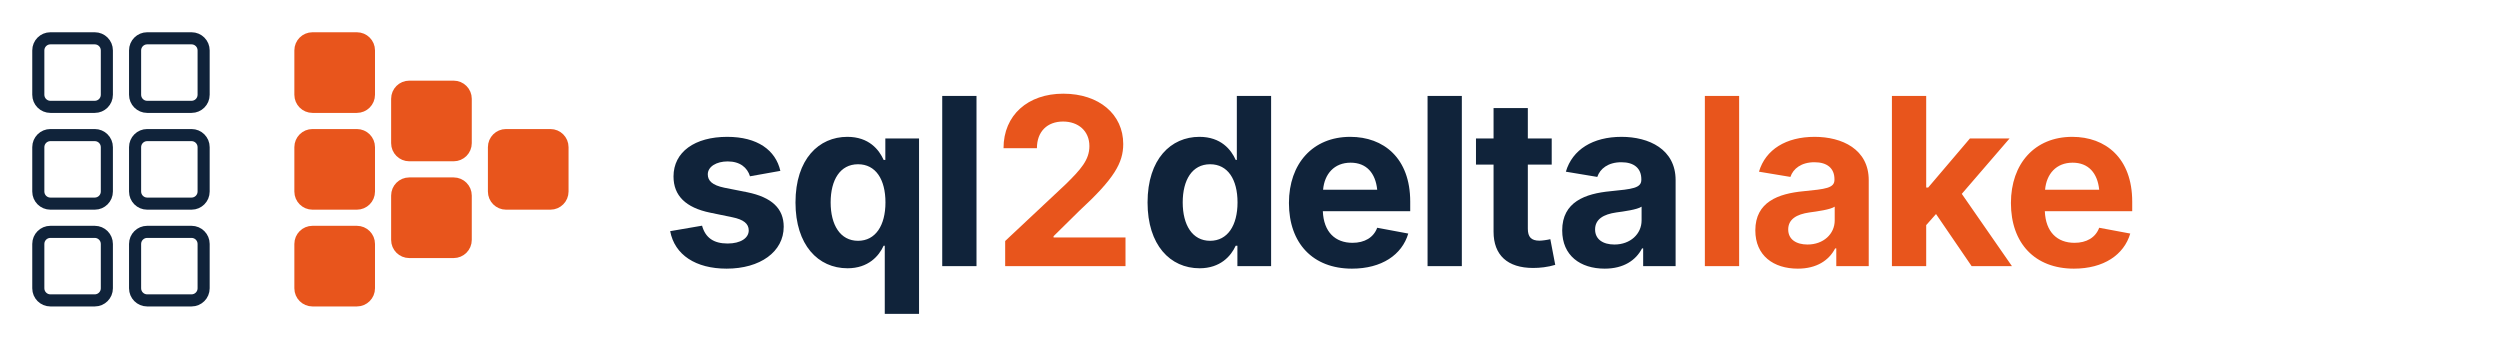
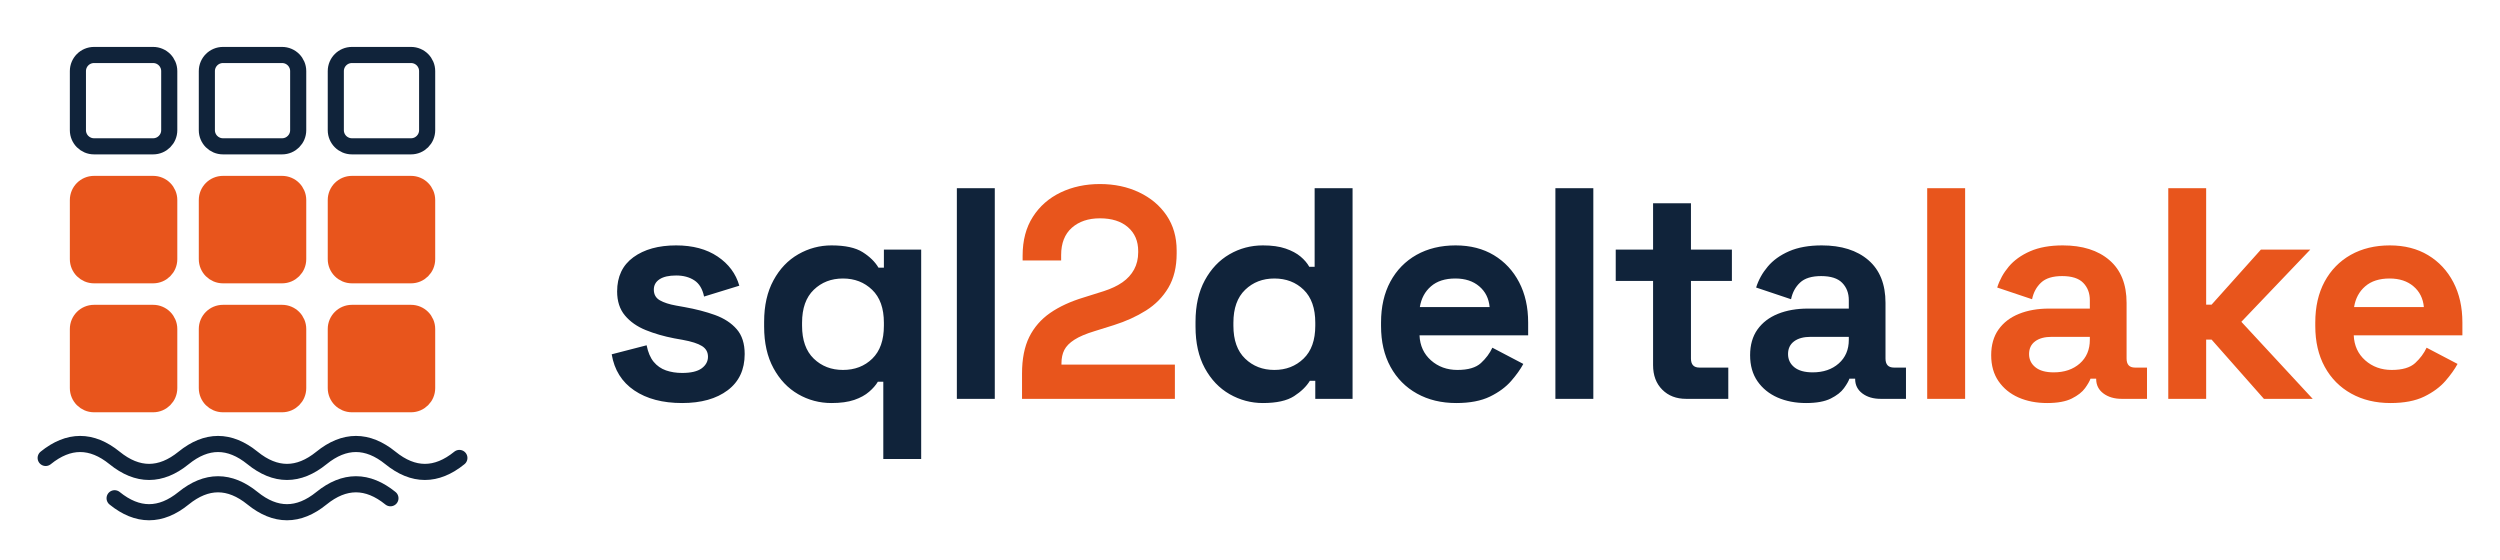
- <svg xmlns="http://www.w3.org/2000/svg" viewBox="26 38 620 84" width="620" height="84" role="img" aria-label="sql2deltalake">
-   <style>
- @keyframes in1{0%,15%{transform:translate(-48px,0);fill-opacity:0}55%,100%{transform:translate(0,0);fill-opacity:1}}
- @keyframes in2{0%,25%{transform:translate(-72px,0);fill-opacity:0}65%,100%{transform:translate(0,0);fill-opacity:1}}
- @keyframes in3{0%,35%{transform:translate(-96px,0);fill-opacity:0}75%,100%{transform:translate(0,0);fill-opacity:1}}
- .c1{animation:in1 3s cubic-bezier(.65,0,.25,1) infinite alternate}
- .c2{animation:in2 3s cubic-bezier(.65,0,.25,1) infinite alternate}
- .c3{animation:in3 3s cubic-bezier(.65,0,.25,1) infinite alternate}
- @media (prefers-reduced-motion:reduce){.c1,.c2,.c3{animation:none;fill-opacity:1}}
- </style>
+ <svg xmlns="http://www.w3.org/2000/svg" viewBox="-13 -8.5 465.3 103.6" width="465" height="104" role="img" aria-label="sql2deltalake">
+   <style>.h,.d,.lift,.wave,.wave2{transform-box:fill-box;transform-origin:50% 50%;animation:8s cubic-bezier(.65,0,.35,1) infinite both}
+ .h0{animation-name:h0}.h1{animation-name:h1}.h2{animation-name:h2}
+ .dl{animation-name:dl}.dr{animation-name:dr}.dc{animation-name:dc}
+ .lift{animation-name:lift;transform-box:view-box;transform-origin:0 0}
+ .wave{animation-name:wave}.wave2{animation-name:wave2}
+ @keyframes h0{0%,11%{transform:scale(1);opacity:1}19%,93%{transform:scale(0);opacity:0}100%{transform:scale(1);opacity:1}}
+ @keyframes h1{0%,13%{transform:scale(1);opacity:1}21%,95%{transform:scale(0);opacity:0}100%{transform:scale(1);opacity:1}}
+ @keyframes h2{0%,15%{transform:scale(1);opacity:1}23%,93%{transform:scale(0);opacity:0}100%{transform:scale(1);opacity:1}}
+ @keyframes dc{0%,19%{transform:translate(0,0)}32%,91%{transform:translate(0,-24px)}99%,100%{transform:translate(0,0)}}
+ @keyframes dl{0%,27%{transform:translate(0,0)}39%,88%{transform:translate(12px,0)}95%,100%{transform:translate(0,0)}}
+ @keyframes dr{0%,29%{transform:translate(0,0)}41%,88%{transform:translate(-12px,0)}95%,100%{transform:translate(0,0)}}
+ @keyframes lift{0%,21%{transform:translate(0,0)}39%,45%{transform:translate(0,-6px);animation-timing-function:cubic-bezier(.5,0,.9,.6)}51%{transform:translate(0,1.5px);animation-timing-function:cubic-bezier(.2,.6,.4,1)}56%,100%{transform:translate(0,0)}}
+ @keyframes wave{0%,50%{stroke-dasharray:0 100;stroke-dashoffset:-50;opacity:0}55%{opacity:1}62%,86%{stroke-dasharray:100 100;stroke-dashoffset:0;opacity:1}94%,100%{stroke-dasharray:100 100;stroke-dashoffset:0;opacity:0}}
+ @keyframes wave2{0%,54%{stroke-dasharray:0 100;stroke-dashoffset:-50;opacity:0}59%{opacity:.45}67%,86%{stroke-dasharray:100 100;stroke-dashoffset:0;opacity:.45}94%,100%{stroke-dasharray:100 100;stroke-dashoffset:0;opacity:0}}
+ @media (prefers-reduced-motion:reduce){
+ .h,.d,.lift,.wave,.wave2{animation:none}
+ .h{opacity:0}.wave2{opacity:.45}
+ .dc{transform:translate(0,-24px)}.dl{transform:translate(12px,0)}.dr{transform:translate(-12px,0)}
+ }</style>
  <g fill="none" stroke="#10233A" stroke-width="3">
-     <rect x="35.5" y="47.5" width="17" height="17" rx="3" />
-     <rect x="35.5" y="71.5" width="17" height="17" rx="3" />
-     <rect x="35.5" y="95.5" width="17" height="17" rx="3" />
-     <rect x="59.5" y="47.5" width="17" height="17" rx="3" />
-     <rect x="59.5" y="71.5" width="17" height="17" rx="3" />
-     <rect x="59.5" y="95.5" width="17" height="17" rx="3" />
+     <rect class="h h0" x="1.5" y="1.5" width="17" height="17" rx="3" />
+     <rect class="h h1" x="25.5" y="1.5" width="17" height="17" rx="3" />
+     <rect class="h h2" x="49.5" y="1.5" width="17" height="17" rx="3" />
  </g>
-   <g fill="#E8551C" stroke="#E8551C" stroke-width="3">
-     <rect class="c1" x="100.5" y="47.5" width="17" height="17" rx="3" />
-     <rect class="c1" x="100.5" y="71.5" width="17" height="17" rx="3" />
-     <rect class="c1" x="100.5" y="95.5" width="17" height="17" rx="3" />
-     <rect class="c2" x="124.5" y="59.5" width="17" height="17" rx="3" />
-     <rect class="c2" x="124.5" y="83.5" width="17" height="17" rx="3" />
-     <rect class="c3" x="148.5" y="71.5" width="17" height="17" rx="3" />
+   <g class="lift" fill="#E8551C" stroke="#E8551C" stroke-width="3">
+     <rect class="d dl" x="1.5" y="25.5" width="17" height="17" rx="3" />
+     <rect class="d dc" x="25.5" y="25.5" width="17" height="17" rx="3" />
+     <rect class="d dr" x="49.5" y="25.5" width="17" height="17" rx="3" />
+     <rect class="d" x="1.5" y="49.5" width="17" height="17" rx="3" />
+     <rect class="d" x="25.5" y="49.5" width="17" height="17" rx="3" />
+     <rect class="d" x="49.5" y="49.5" width="17" height="17" rx="3" />
  </g>
-   <text x="190" y="104" font-family="'Space Grotesk','Inter','Segoe UI',Helvetica,Arial,sans-serif" font-size="58" font-weight="700" letter-spacing="-1.5" fill="#10233A">sql<tspan fill="#E8551C">2</tspan>delta<tspan fill="#E8551C">lake</tspan>
-   </text>
+   <path class="wave" pathLength="100" d="M-4.5 76.5Q1.92 71.3 8.33 76.5Q14.75 81.7 21.17 76.5Q27.58 71.3 34 76.5Q40.42 81.7 46.83 76.5Q53.25 71.3 59.67 76.5Q66.08 81.7 72.5 76.5" fill="none" stroke="#10233A" stroke-width="3" stroke-linecap="round" stroke-linejoin="round" />
+   <path class="wave2" pathLength="100" d="M8.33 84Q14.75 89.2 21.17 84Q27.58 78.8 34 84Q40.42 89.2 46.83 84Q53.25 78.8 59.67 84" fill="none" stroke="#10233A" stroke-width="3" stroke-linecap="round" stroke-linejoin="round" />
+   <path fill="#10233A" d="M113.96 66.28Q108.52 66.28 105.05 63.93Q101.58 61.58 100.85 57.21L107.35 55.53Q107.74 57.49 108.66 58.61Q109.59 59.73 110.96 60.21Q112.33 60.68 113.96 60.68Q116.42 60.68 117.6 59.82Q118.77 58.95 118.77 57.66Q118.77 56.37 117.65 55.67Q116.53 54.97 114.07 54.52L112.5 54.24Q109.59 53.68 107.18 52.7Q104.77 51.72 103.32 49.99Q101.86 48.25 101.86 45.51Q101.86 41.36 104.88 39.15Q107.91 36.94 112.84 36.94Q117.48 36.94 120.56 39.01Q123.64 41.08 124.6 44.44L118.04 46.46Q117.6 44.33 116.22 43.44Q114.85 42.54 112.84 42.54Q110.82 42.54 109.76 43.24Q108.69 43.94 108.69 45.17Q108.69 46.52 109.81 47.16Q110.93 47.8 112.84 48.14L114.4 48.42Q117.54 48.98 120.09 49.9Q122.64 50.83 124.12 52.54Q125.6 54.24 125.6 57.16Q125.6 61.52 122.44 63.9Q119.28 66.28 113.96 66.28ZM151.4 76.7V62.31H150.39Q149.83 63.26 148.76 64.18Q147.7 65.11 145.99 65.7Q144.28 66.28 141.76 66.28Q138.4 66.28 135.55 64.63Q132.69 62.98 130.96 59.79Q129.22 56.6 129.22 52.06V51.16Q129.22 46.63 130.96 43.44Q132.69 40.24 135.58 38.59Q138.46 36.94 141.76 36.94Q145.57 36.94 147.56 38.2Q149.55 39.46 150.5 41.08H151.51V37.72H158.45V76.7ZM143.89 60.12Q147.2 60.12 149.35 58.02Q151.51 55.92 151.51 51.89V51.33Q151.51 47.3 149.32 45.2Q147.14 43.1 143.89 43.1Q140.64 43.1 138.46 45.2Q136.28 47.3 136.28 51.33V51.89Q136.28 55.92 138.46 58.02Q140.64 60.12 143.89 60.12ZM165.09 65.5V26.3H172.15V65.5ZM222.05 66.28Q218.75 66.28 215.86 64.63Q212.98 62.98 211.24 59.79Q209.51 56.6 209.51 52.06V51.16Q209.51 46.63 211.24 43.44Q212.98 40.24 215.84 38.59Q218.69 36.94 222.05 36.94Q224.57 36.94 226.28 37.53Q227.99 38.12 229.05 39.01Q230.12 39.91 230.68 40.92H231.68V26.3H238.74V65.5H231.8V62.14H230.79Q229.84 63.71 227.85 65Q225.86 66.28 222.05 66.28ZM224.18 60.12Q227.43 60.12 229.61 58.02Q231.8 55.92 231.8 51.89V51.33Q231.8 47.3 229.64 45.2Q227.48 43.1 224.18 43.1Q220.93 43.1 218.75 45.2Q216.56 47.3 216.56 51.33V51.89Q216.56 55.92 218.75 58.02Q220.93 60.12 224.18 60.12ZM258.04 66.28Q253.89 66.28 250.73 64.52Q247.56 62.76 245.8 59.54Q244.04 56.32 244.04 51.95V51.28Q244.04 46.91 245.77 43.69Q247.51 40.47 250.64 38.7Q253.78 36.94 257.92 36.94Q262.01 36.94 265.04 38.76Q268.06 40.58 269.74 43.8Q271.42 47.02 271.42 51.28V53.68H251.2Q251.32 56.54 253.33 58.33Q255.35 60.12 258.26 60.12Q261.23 60.12 262.63 58.84Q264.03 57.55 264.76 55.98L270.52 59Q269.74 60.46 268.26 62.17Q266.77 63.88 264.31 65.08Q261.84 66.28 258.04 66.28ZM251.26 48.42H264.25Q264.03 46.01 262.32 44.56Q260.61 43.1 257.87 43.1Q255.01 43.1 253.33 44.56Q251.65 46.01 251.26 48.42ZM276.49 65.5V26.3H283.55V65.5ZM300.83 65.5Q298.08 65.5 296.38 63.79Q294.67 62.08 294.67 59.23V43.55H287.72V37.72H294.67V29.1H301.72V37.72H309.34V43.55H301.72V58Q301.72 59.68 303.29 59.68H308.67V65.5ZM323.15 66.28Q320.18 66.28 317.83 65.25Q315.48 64.21 314.1 62.22Q312.73 60.24 312.73 57.38Q312.73 54.52 314.1 52.59Q315.48 50.66 317.91 49.68Q320.35 48.7 323.48 48.7H331.1V47.13Q331.1 45.17 329.87 43.91Q328.64 42.65 325.95 42.65Q323.32 42.65 322.03 43.86Q320.74 45.06 320.35 46.96L313.85 44.78Q314.52 42.65 316.01 40.89Q317.49 39.12 319.98 38.03Q322.48 36.94 326.06 36.94Q331.55 36.94 334.74 39.68Q337.93 42.43 337.93 47.64V58Q337.93 59.68 339.5 59.68H341.74V65.5H337.04Q334.96 65.5 333.62 64.49Q332.28 63.48 332.28 61.8V61.75H331.21Q330.99 62.42 330.2 63.51Q329.42 64.6 327.74 65.44Q326.06 66.28 323.15 66.28ZM324.38 60.57Q327.35 60.57 329.22 58.92Q331.1 57.27 331.1 54.52V53.96H323.99Q322.03 53.96 320.91 54.8Q319.79 55.64 319.79 57.16Q319.79 58.67 320.96 59.62Q322.14 60.57 324.38 60.57Z" />
+   <path fill="#E8551C" d="M177.22 65.5V60.8Q177.22 56.71 178.56 53.99Q179.91 51.28 182.46 49.51Q185 47.75 188.7 46.63L192.45 45.45Q194.52 44.78 195.92 43.8Q197.32 42.82 198.08 41.42Q198.84 40.02 198.84 38.23V38Q198.84 35.2 196.93 33.55Q195.03 31.9 191.72 31.9Q188.48 31.9 186.49 33.66Q184.5 35.43 184.5 38.73V39.74H177.33V38.84Q177.33 34.59 179.24 31.62Q181.14 28.65 184.42 27.08Q187.69 25.52 191.72 25.52Q195.76 25.52 199 27.06Q202.25 28.6 204.13 31.37Q206 34.14 206 37.89V38.45Q206 42.2 204.46 44.81Q202.92 47.41 200.29 49.06Q197.66 50.72 194.3 51.78L190.72 52.9Q188.31 53.63 186.96 54.5Q185.62 55.36 185.09 56.4Q184.56 57.44 184.56 58.89V59.12H205.67V65.5ZM345.69 65.5V26.3H352.75V65.5ZM368.01 66.28Q365.04 66.28 362.69 65.25Q360.34 64.21 358.97 62.22Q357.6 60.24 357.6 57.38Q357.6 54.52 358.97 52.59Q360.34 50.66 362.78 49.68Q365.21 48.7 368.35 48.7H375.96V47.13Q375.96 45.17 374.73 43.91Q373.5 42.65 370.81 42.65Q368.18 42.65 366.89 43.86Q365.6 45.06 365.21 46.96L358.72 44.78Q359.39 42.65 360.87 40.89Q362.36 39.12 364.85 38.03Q367.34 36.94 370.92 36.94Q376.41 36.94 379.6 39.68Q382.8 42.43 382.8 47.64V58Q382.8 59.68 384.36 59.68H386.6V65.5H381.9Q379.83 65.5 378.48 64.49Q377.14 63.48 377.14 61.8V61.75H376.08Q375.85 62.42 375.07 63.51Q374.28 64.6 372.6 65.44Q370.92 66.28 368.01 66.28ZM369.24 60.57Q372.21 60.57 374.09 58.92Q375.96 57.27 375.96 54.52V53.96H368.85Q366.89 53.96 365.77 54.8Q364.65 55.64 364.65 57.16Q364.65 58.67 365.83 59.62Q367 60.57 369.24 60.57ZM390.56 65.5V26.3H397.61V47.97H398.62L407.8 37.72H416.99L404.16 51.16L417.44 65.5H408.36L398.62 54.47H397.61V65.5ZM431.92 66.28Q427.77 66.28 424.61 64.52Q421.44 62.76 419.68 59.54Q417.92 56.32 417.92 51.95V51.28Q417.92 46.91 419.65 43.69Q421.39 40.47 424.52 38.7Q427.66 36.94 431.8 36.94Q435.89 36.94 438.92 38.76Q441.94 40.58 443.62 43.8Q445.3 47.02 445.3 51.28V53.68H425.08Q425.2 56.54 427.21 58.33Q429.23 60.12 432.14 60.12Q435.11 60.12 436.51 58.84Q437.91 57.55 438.64 55.98L444.4 59Q443.62 60.46 442.14 62.17Q440.65 63.88 438.19 65.08Q435.72 66.28 431.92 66.28ZM425.14 48.42H438.13Q437.91 46.01 436.2 44.56Q434.49 43.1 431.75 43.1Q428.89 43.1 427.21 44.56Q425.53 46.01 425.14 48.42Z" />
</svg>
